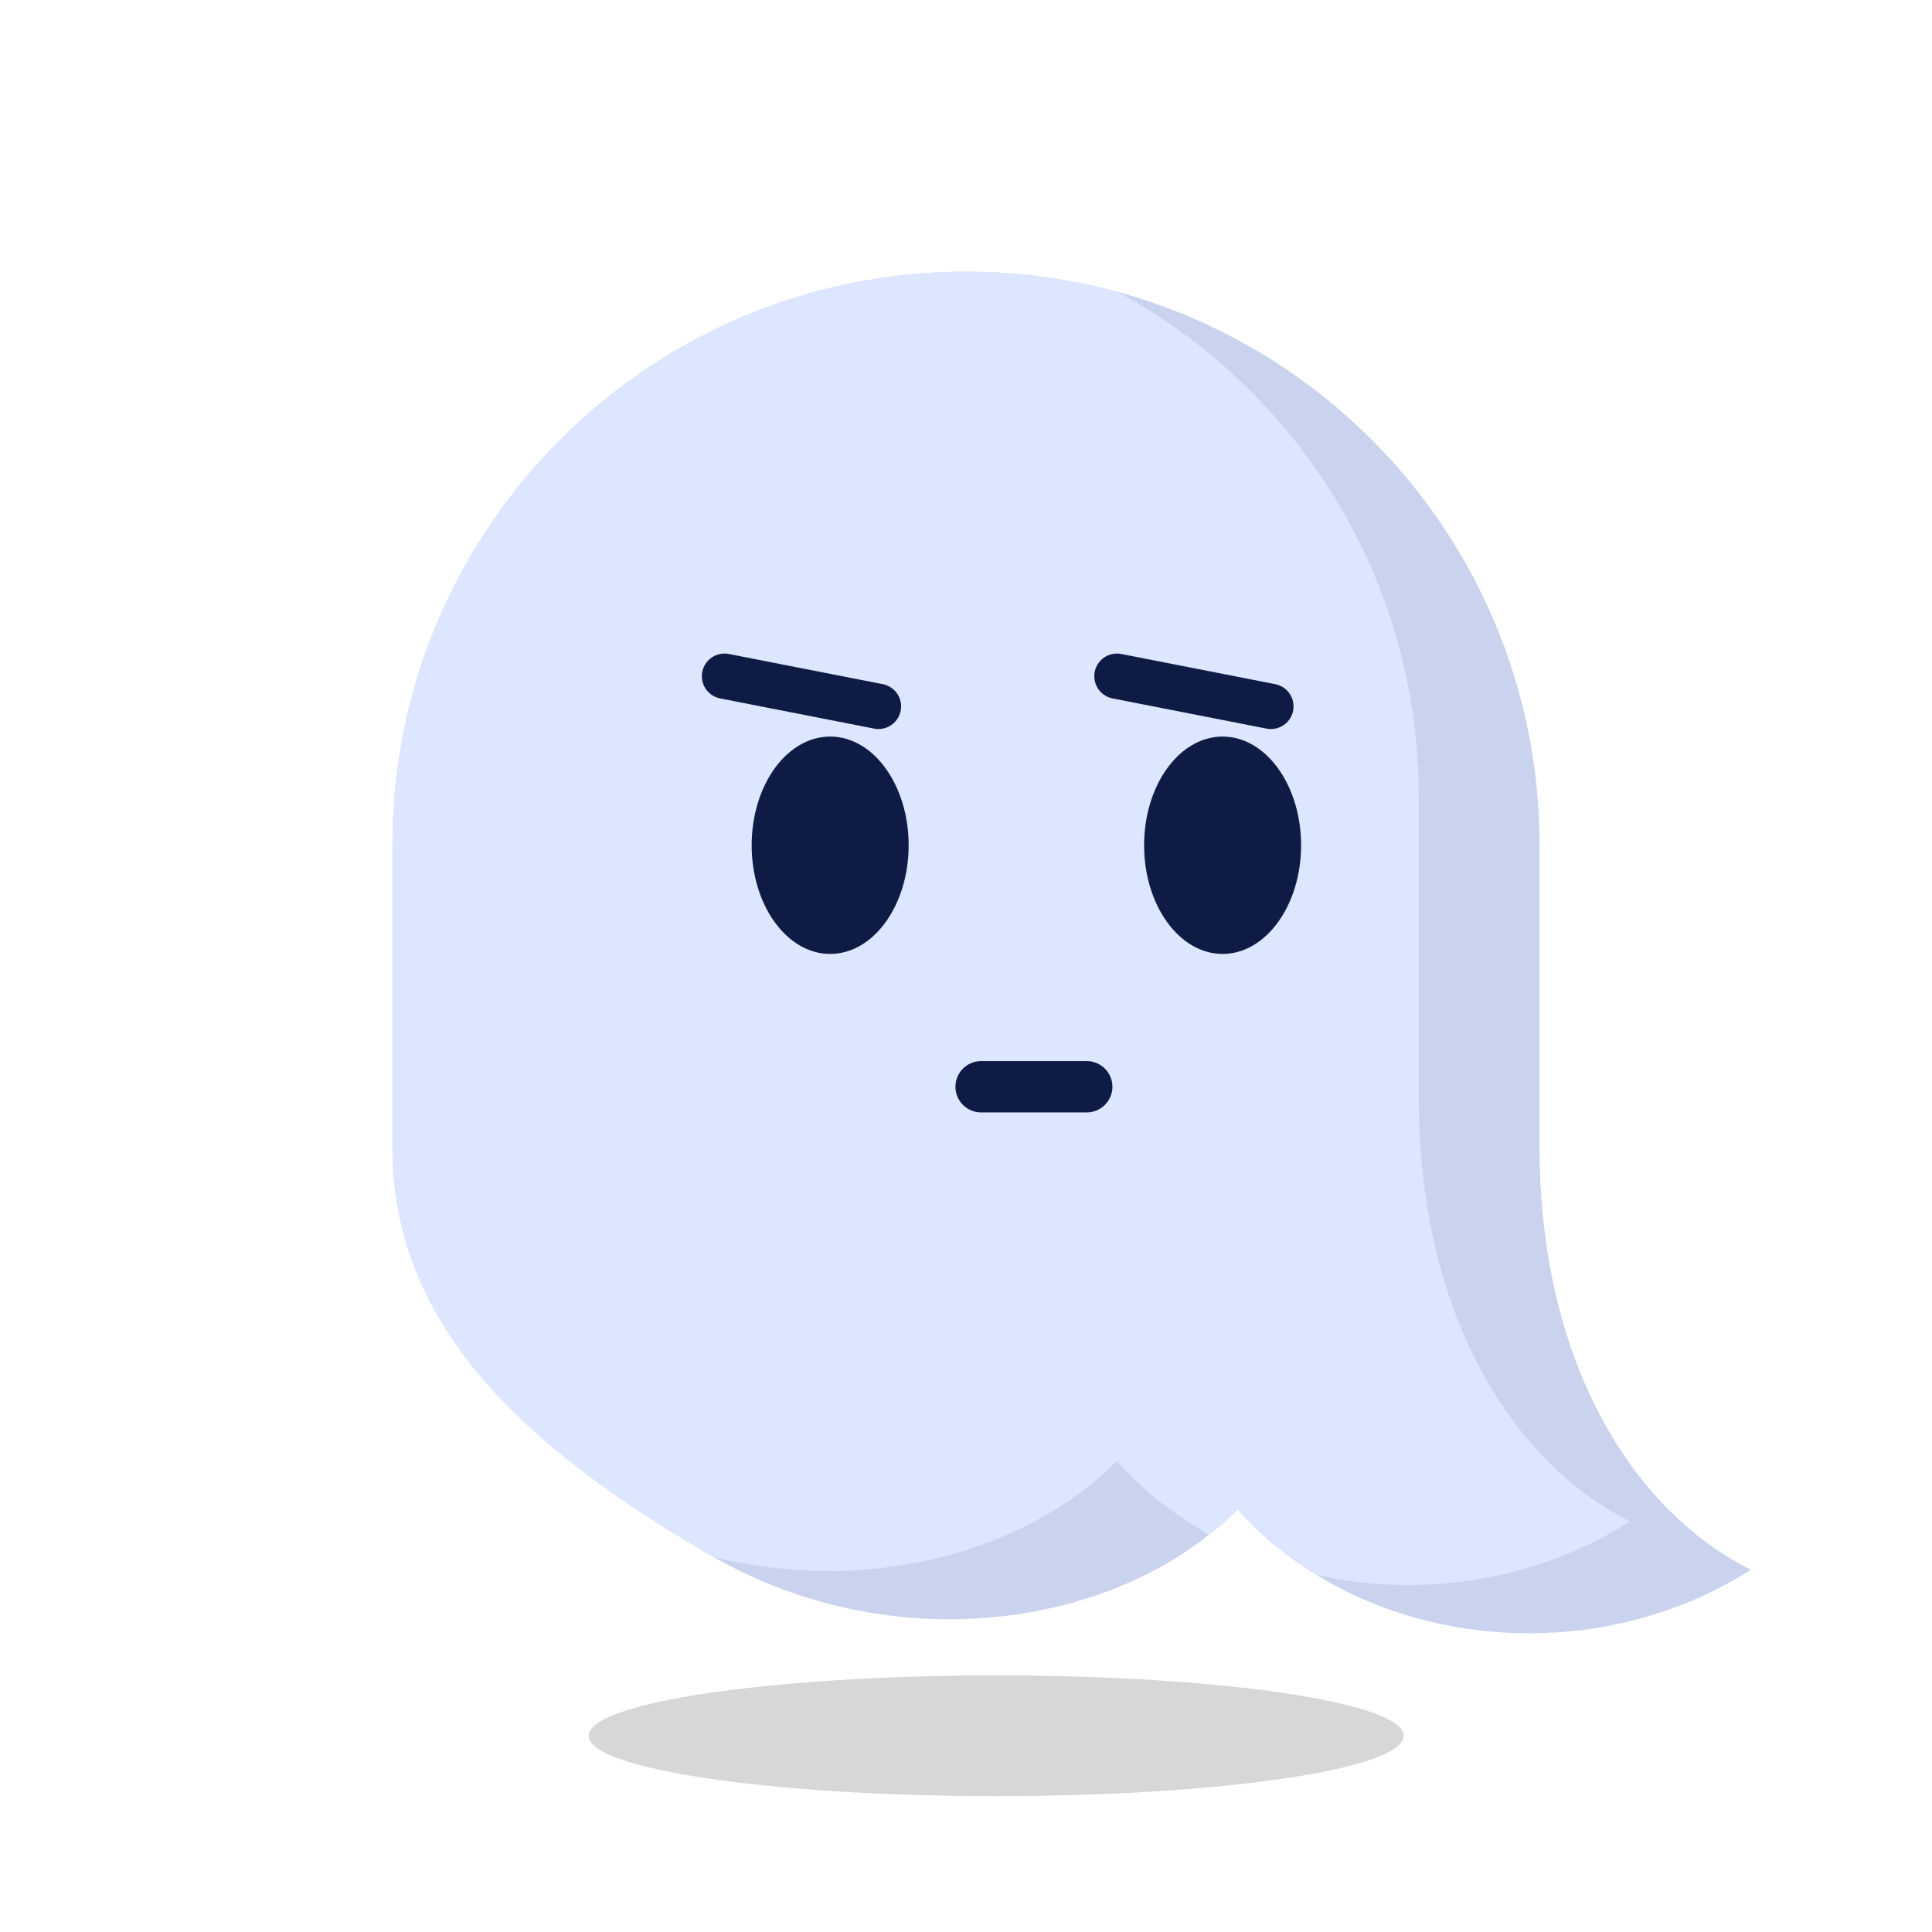
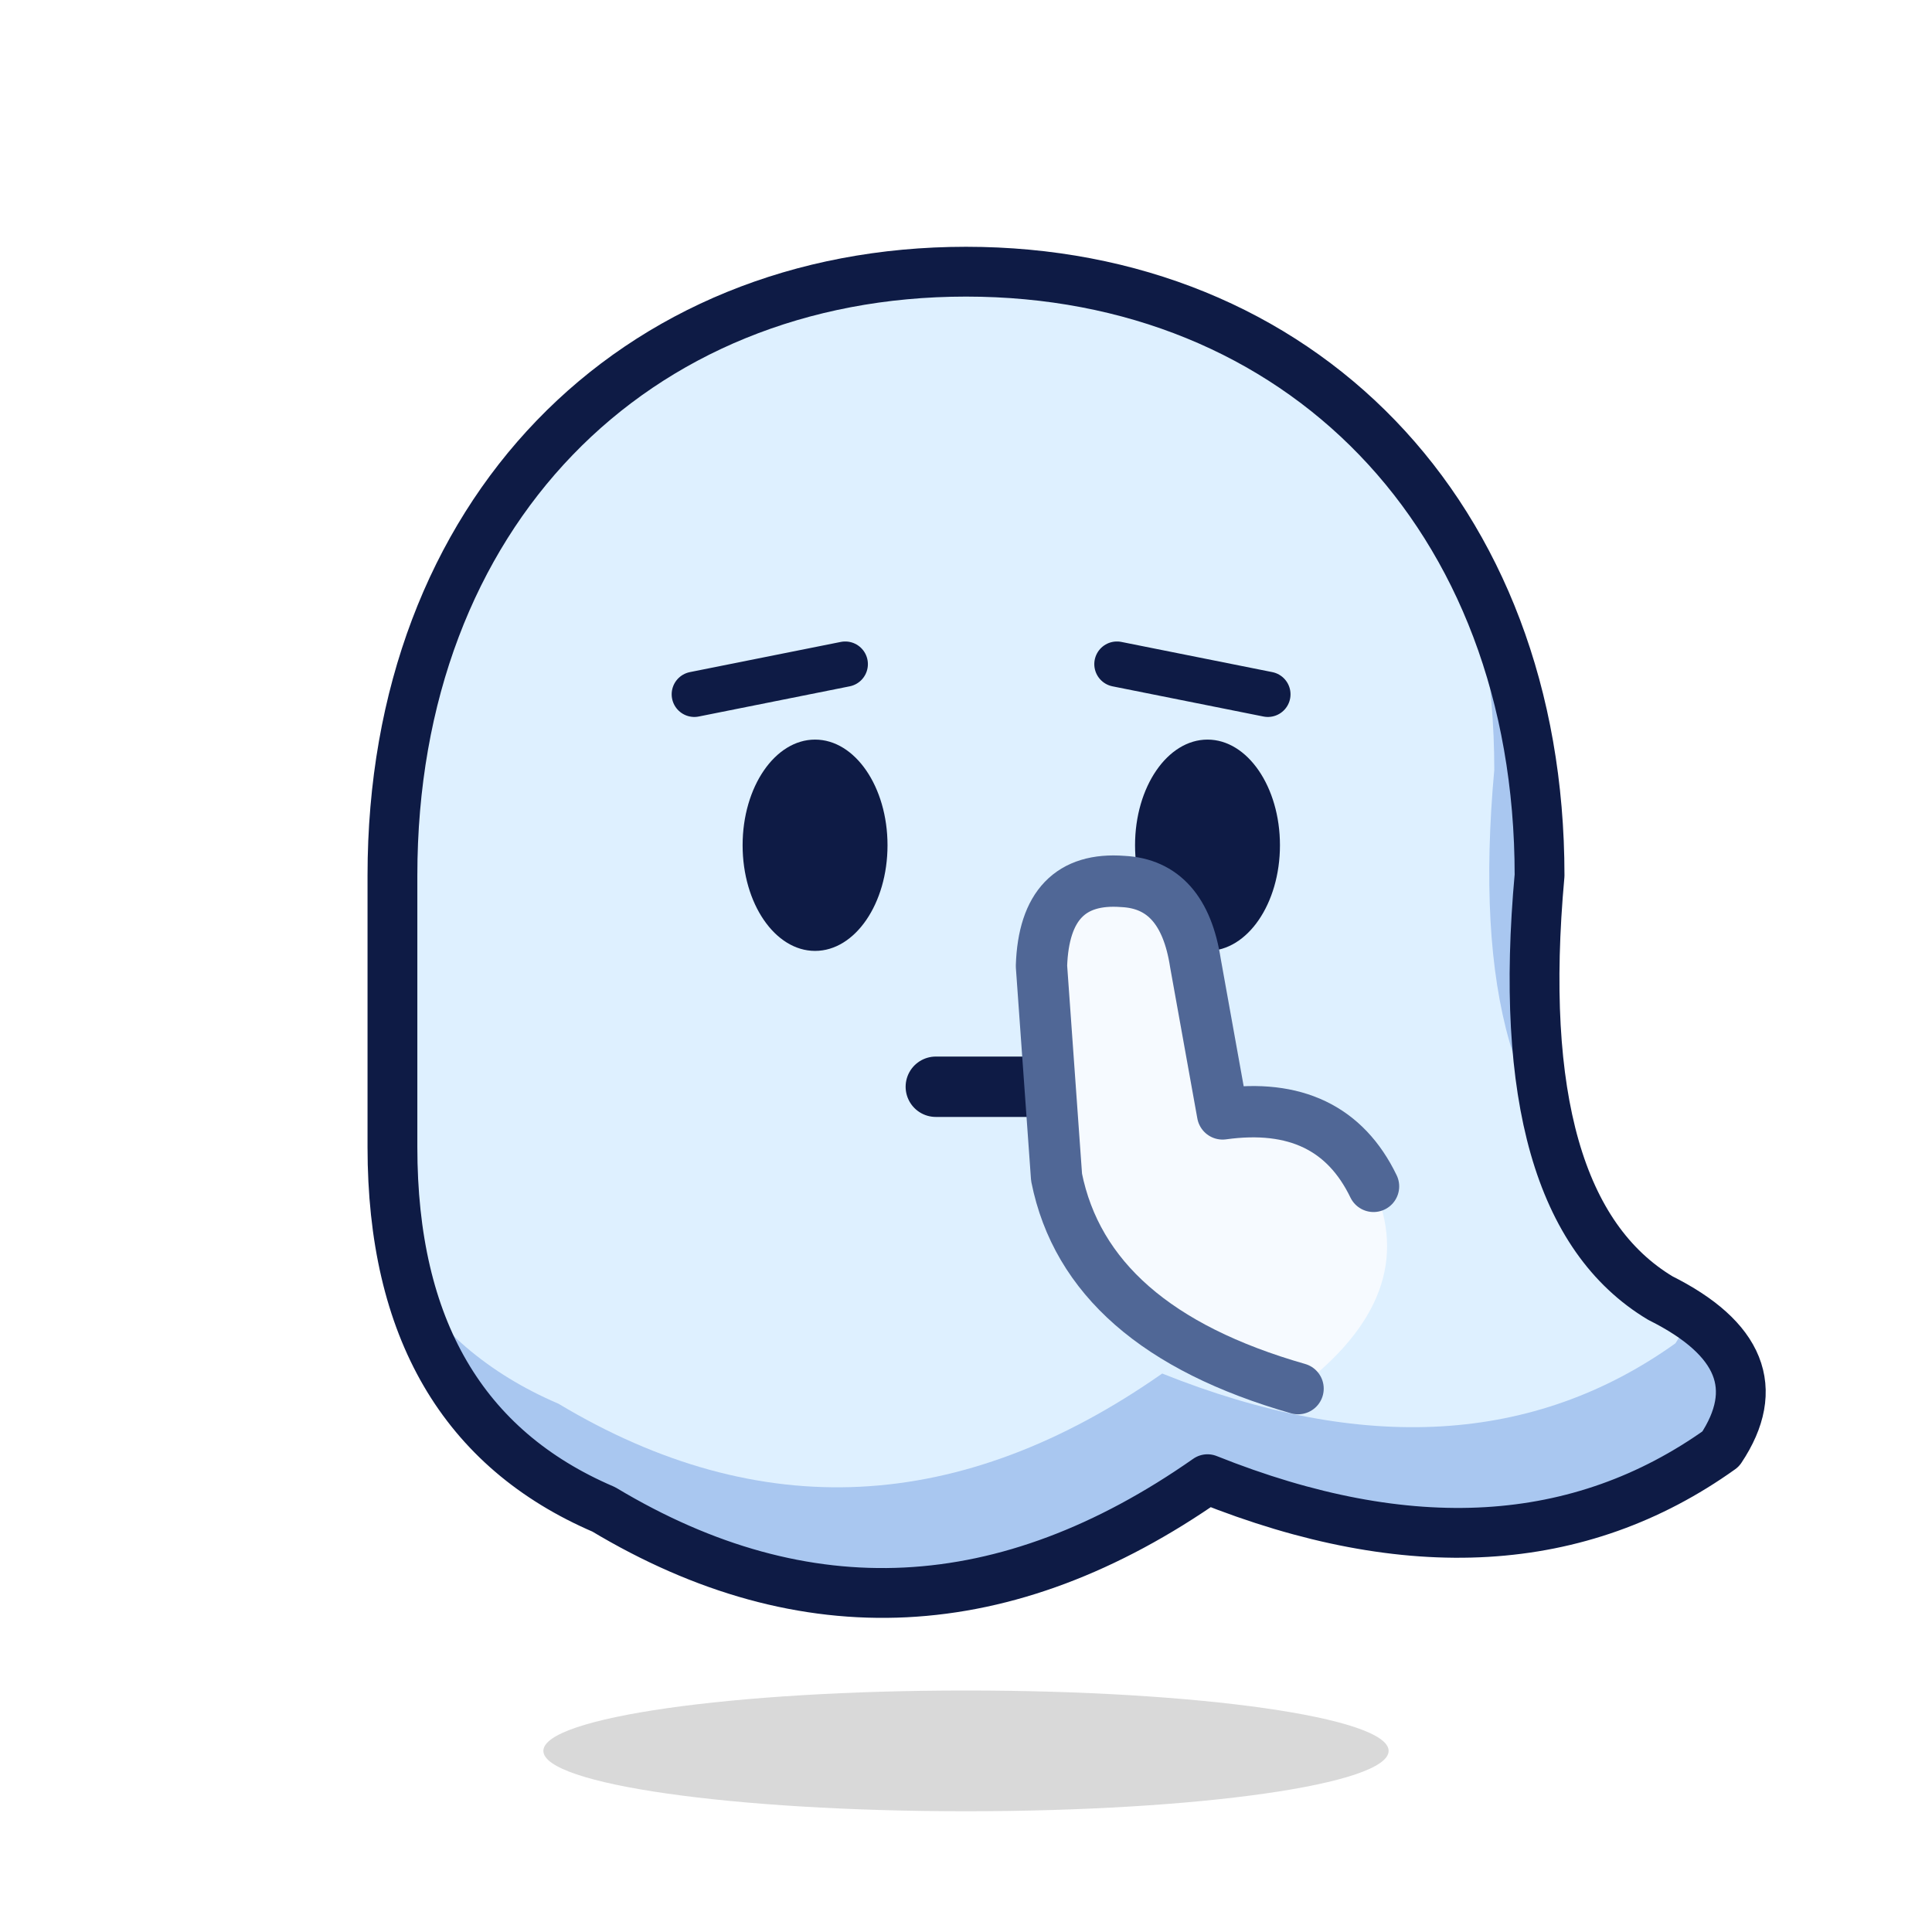
<svg xmlns="http://www.w3.org/2000/svg" viewBox="0 0 64 64">
  <defs>
-     <clipPath id="g">
-       <path d="M13 46V28C13 17.5 21.5 9 32 9C42.5 9 51 17.5 51 28V38C51 45 54 50 58 52C52.5 55.5 45 54.5 41 50C37 54 29.5 55 23.5 51.5C17.5 48 13 44 13 38Z" />
+     <clipPath id="body">
+       <path d="M13 38V29C13 17 21 9 32 9C43 9 51 17 51 29Q50 40 55 43Q59 45 57 48Q50 53 40 49Q30 56 20 50Q13 47 13 38Z" />
    </clipPath>
  </defs>
-   <ellipse cx="33" cy="57.5" rx="13.5" ry="2" fill="#000" opacity=".16" />
-   <path d="M13 46V28C13 17.5 21.5 9 32 9C42.5 9 51 17.5 51 28V38C51 45 54 50 58 52C52.5 55.5 45 54.5 41 50C37 54 29.5 55 23.5 51.5C17.5 48 13 44 13 38Z" fill="#DCE6FF" />
-   <g clip-path="url(#g)">
-     <rect width="64" height="64" fill="#0E1B45" opacity=".09" />
-     <path d="M13 46V28C13 17.5 21.5 9 32 9C42.5 9 51 17.5 51 28V38C51 45 54 50 58 52C52.5 55.5 45 54.5 41 50C37 54 29.5 55 23.5 51.5C17.5 48 13 44 13 38Z" fill="#DCE6FF" transform="translate(-4 -1.6)" />
+   <ellipse cx="32" cy="58" rx="14" ry="2" fill="#00000026" />
+   <g clip-path="url(#body)">
+     <path d="M13 38V29C13 17 21 9 32 9C43 9 51 17 51 29Q50 40 55 43Q59 45 57 48Q50 53 40 49Q30 56 20 50Q13 47 13 38Z" fill="#A9C7F0" />
+     <path d="M13 38V29C13 17 21 9 32 9C43 9 51 17 51 29Q50 40 55 43Q59 45 57 48Q50 53 40 49Q30 56 20 50Q13 47 13 38Z" fill="#DEF0FF" transform="translate(-1.5 -3.5)" />
  </g>
-   <ellipse cx="27.5" cy="28" rx="2.6" ry="3.6" fill="#0E1B45" />
-   <ellipse cx="40.5" cy="28" rx="2.6" ry="3.6" fill="#0E1B45" />
-   <path d="M24.0 22.4L29.1 23.4" stroke="#0E1B45" stroke-width="1.5" stroke-linecap="round" />
-   <path d="M37.0 22.4L42.1 23.4" stroke="#0E1B45" stroke-width="1.5" stroke-linecap="round" />
-   <path d="M32.5 36H36" stroke="#0E1B45" stroke-width="1.7" stroke-linecap="round" stroke-linejoin="round" fill="none" />
+   <path d="M13 38V29C13 17 21 9 32 9C43 9 51 17 51 29Q50 40 55 43Q59 45 57 48Q50 53 40 49Q30 56 20 50Q13 47 13 38Z" fill="none" stroke="#0E1B45" stroke-width="1.65" stroke-linejoin="round" />
+   <ellipse cx="27" cy="28" rx="2.4" ry="3.5" fill="#0E1B45" />
+   <ellipse cx="40" cy="28" rx="2.4" ry="3.5" fill="#0E1B45" />
+   <path d="M23 23l5-1M37 22l5 1" fill="none" stroke="#0E1B45" stroke-width="1.5" stroke-linecap="round" stroke-linejoin="round" />
+   <path d="M31 36h7" fill="none" stroke="#0E1B45" stroke-width="2" stroke-linecap="round" stroke-linejoin="round" />
+   <path d="M43 46Q36 44 35 39l-.5-7q.1-3 2.7-2.8q2 .1 2.4 2.7l.9 5q3.6-.5 5 2.4q1.6 3.6-2.5 6.7Z" fill="#F6FAFF" />
+   <path d="M43 46Q36 44 35 39l-.5-7q.1-3 2.7-2.8q2 .1 2.4 2.7l.9 5q3.6-.5 5 2.4" fill="none" stroke="#506796" stroke-width="1.7" stroke-linecap="round" stroke-linejoin="round" />
</svg>
